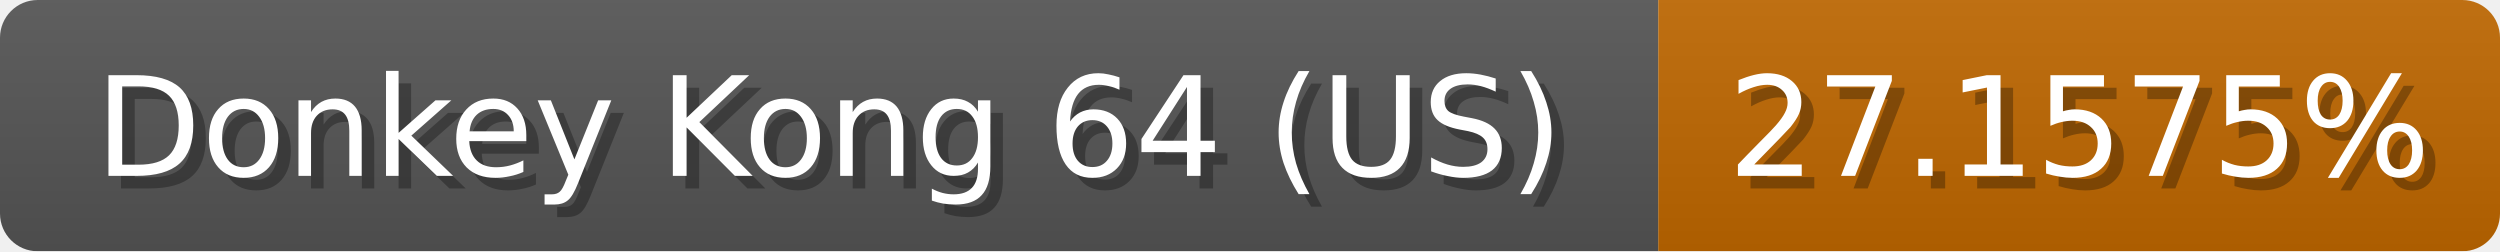
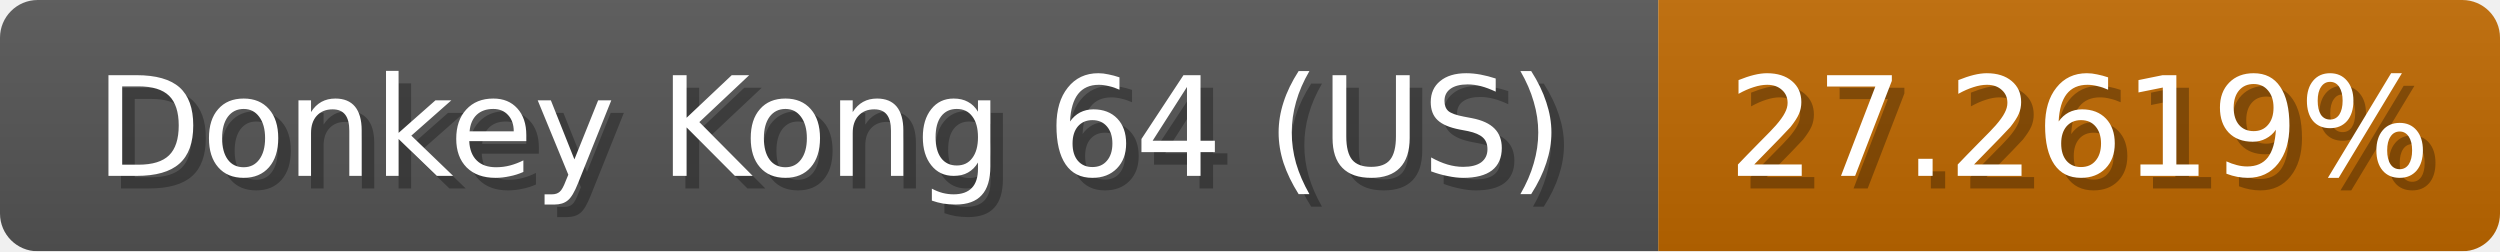
<svg xmlns="http://www.w3.org/2000/svg" width="199" height="20">
  <linearGradient id="b" x2="0" y2="100%">
    <stop offset="0" stop-color="#bbb" stop-opacity=".1" />
    <stop offset="1" stop-opacity=".1" />
  </linearGradient>
  <mask id="anybadge_1">
    <rect width="199" height="20" rx="3" fill="#fff" />
  </mask>
  <g mask="url(#anybadge_1)">
    <path fill="#555" d="M0 0h132v20H0z" />
-     <path fill="#c06800" d="M132 0h67v20H132z" />
+     <path fill="#c06900" d="M132 0h67v20H132z" />
    <path fill="url(#b)" d="M0 0h199v20H0z" />
  </g>
  <g fill="#fff" text-anchor="middle" font-family="DejaVu Sans,Verdana,Geneva,sans-serif" font-size="11">
    <text x="67.0" y="15" fill="#010101" fill-opacity=".3">Donkey Kong 64 (US)</text>
    <text x="66.0" y="14">Donkey Kong 64 (US)</text>
  </g>
  <g fill="#fff" text-anchor="middle" font-family="DejaVu Sans,Verdana,Geneva,sans-serif" font-size="11">
-     <text x="166.5" y="15" fill="#010101" fill-opacity=".3">27.1575%</text>
-     <text x="165.5" y="14">27.1575%</text>
+     <text x="166.5" y="15" fill="#010101" fill-opacity=".3">27.2619%</text>
+     <text x="165.5" y="14">27.2619%</text>
  </g>
</svg>
